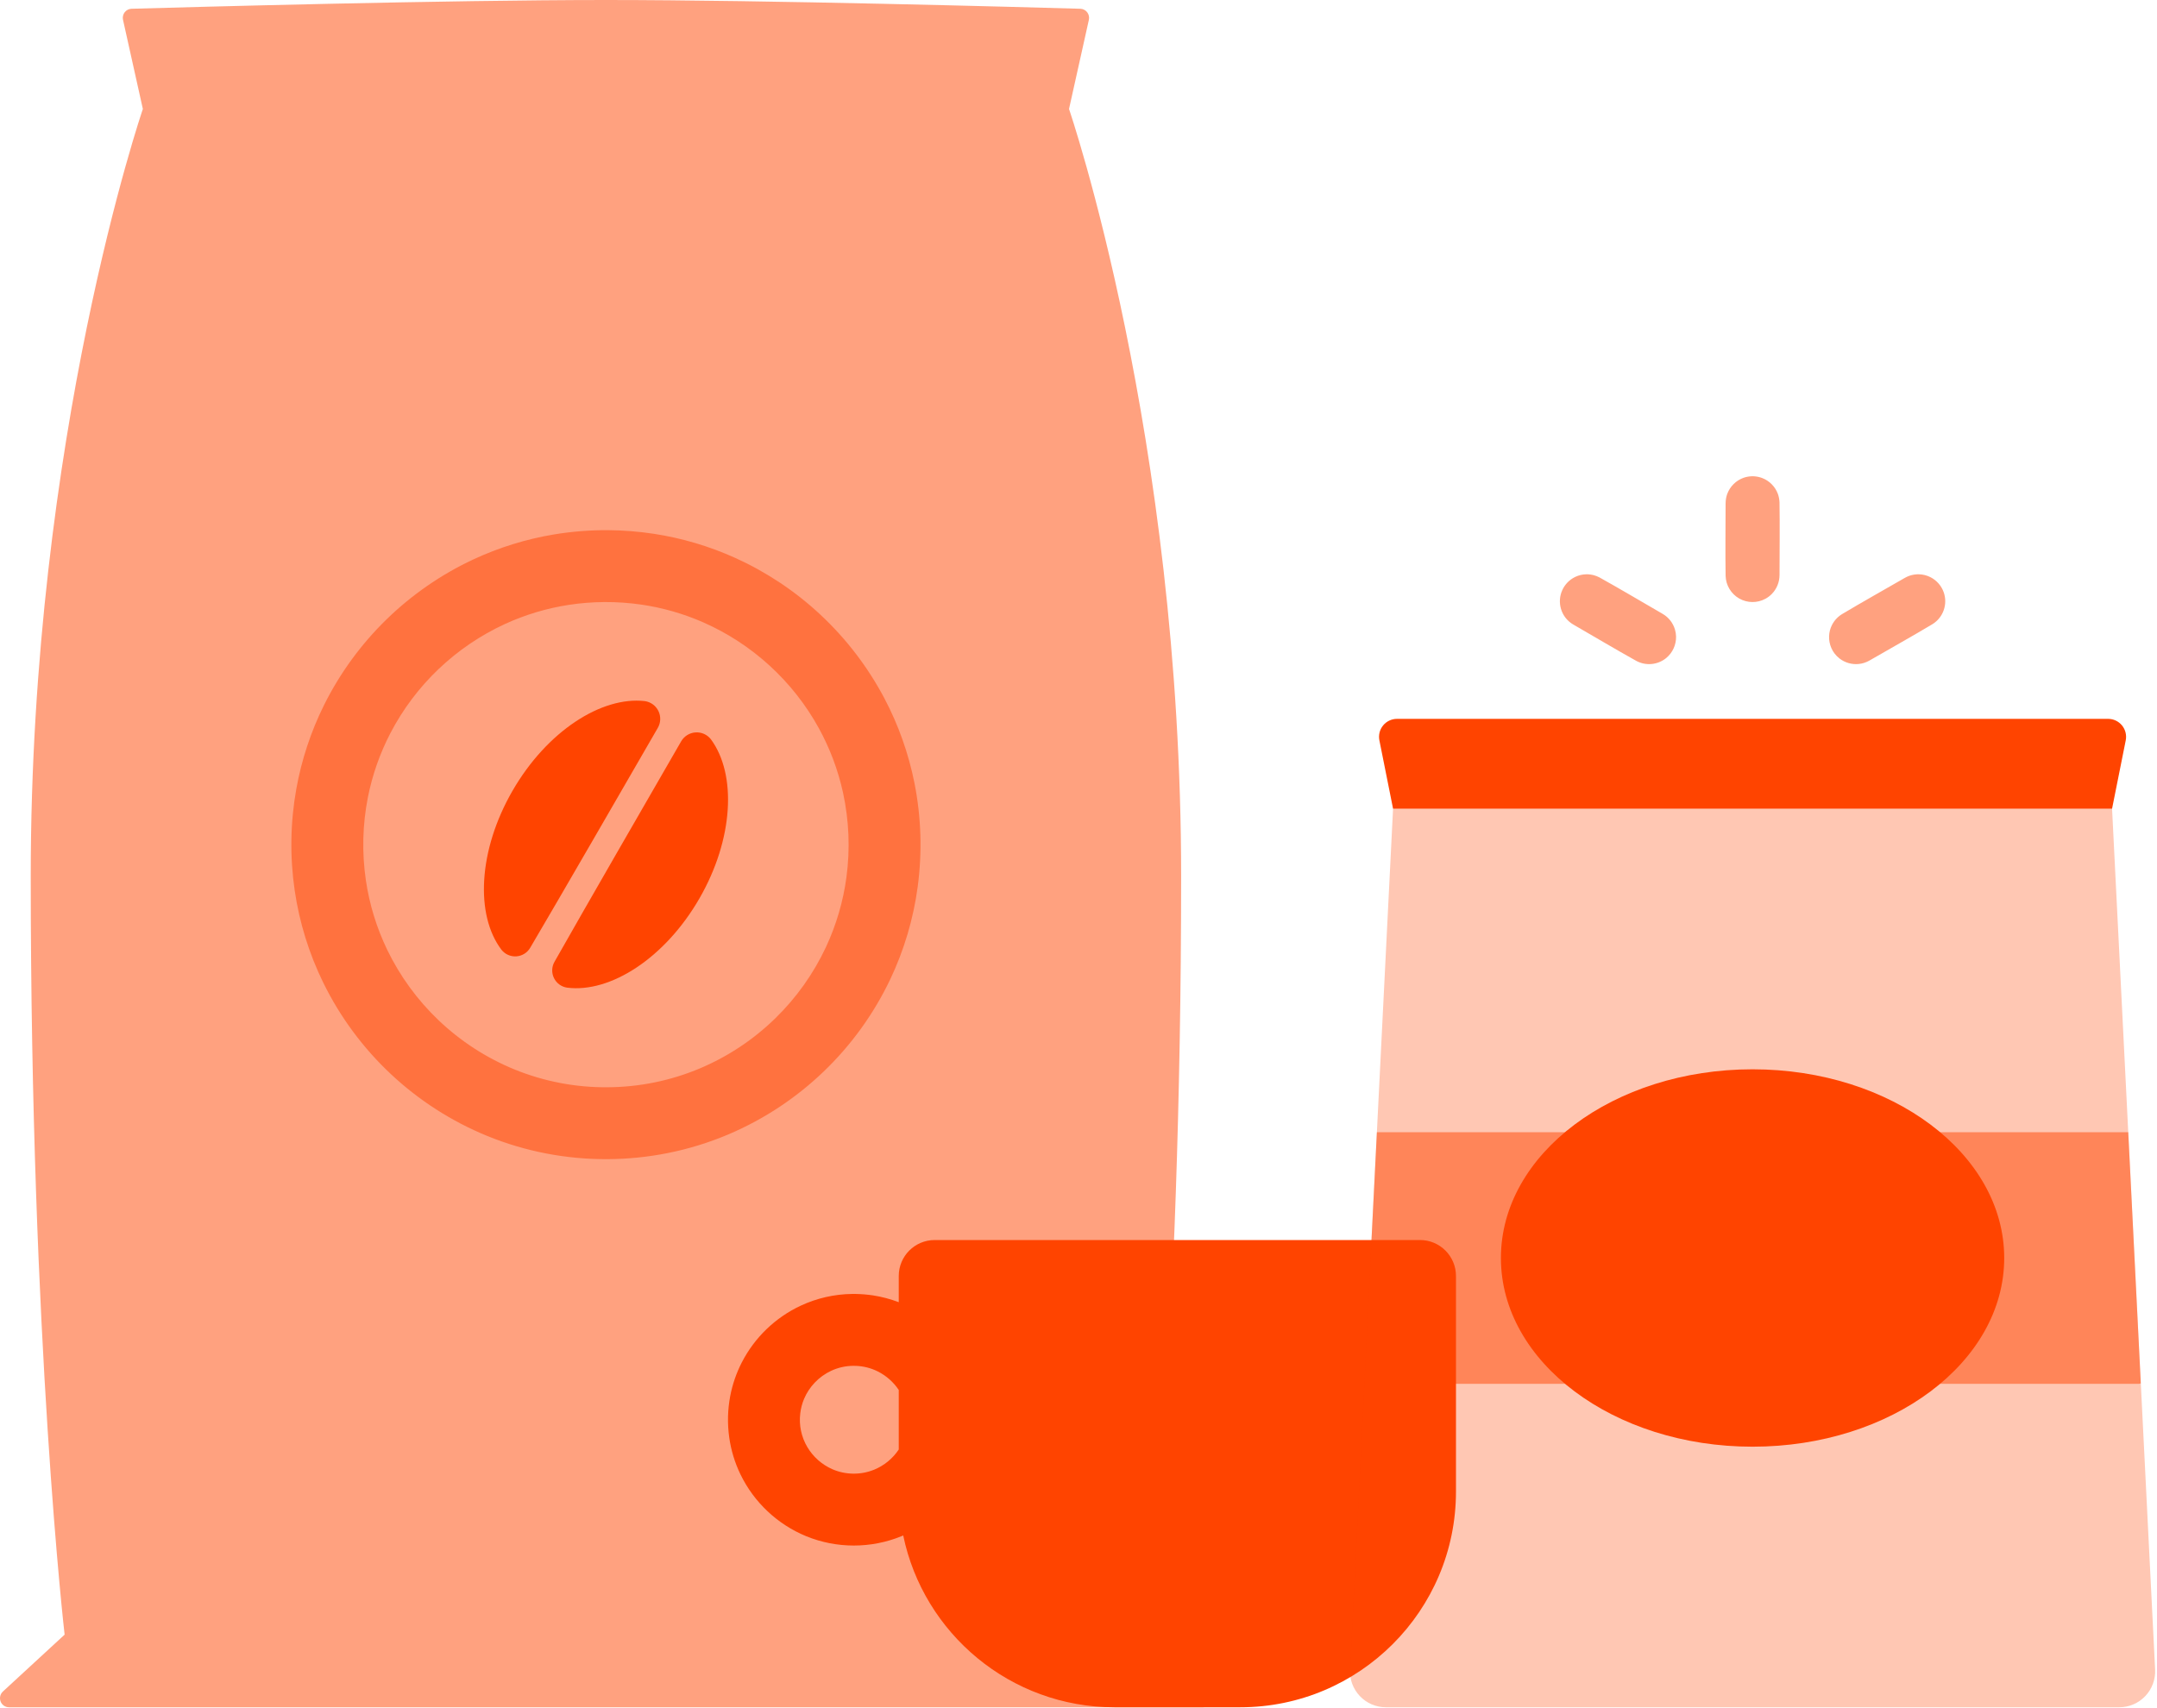
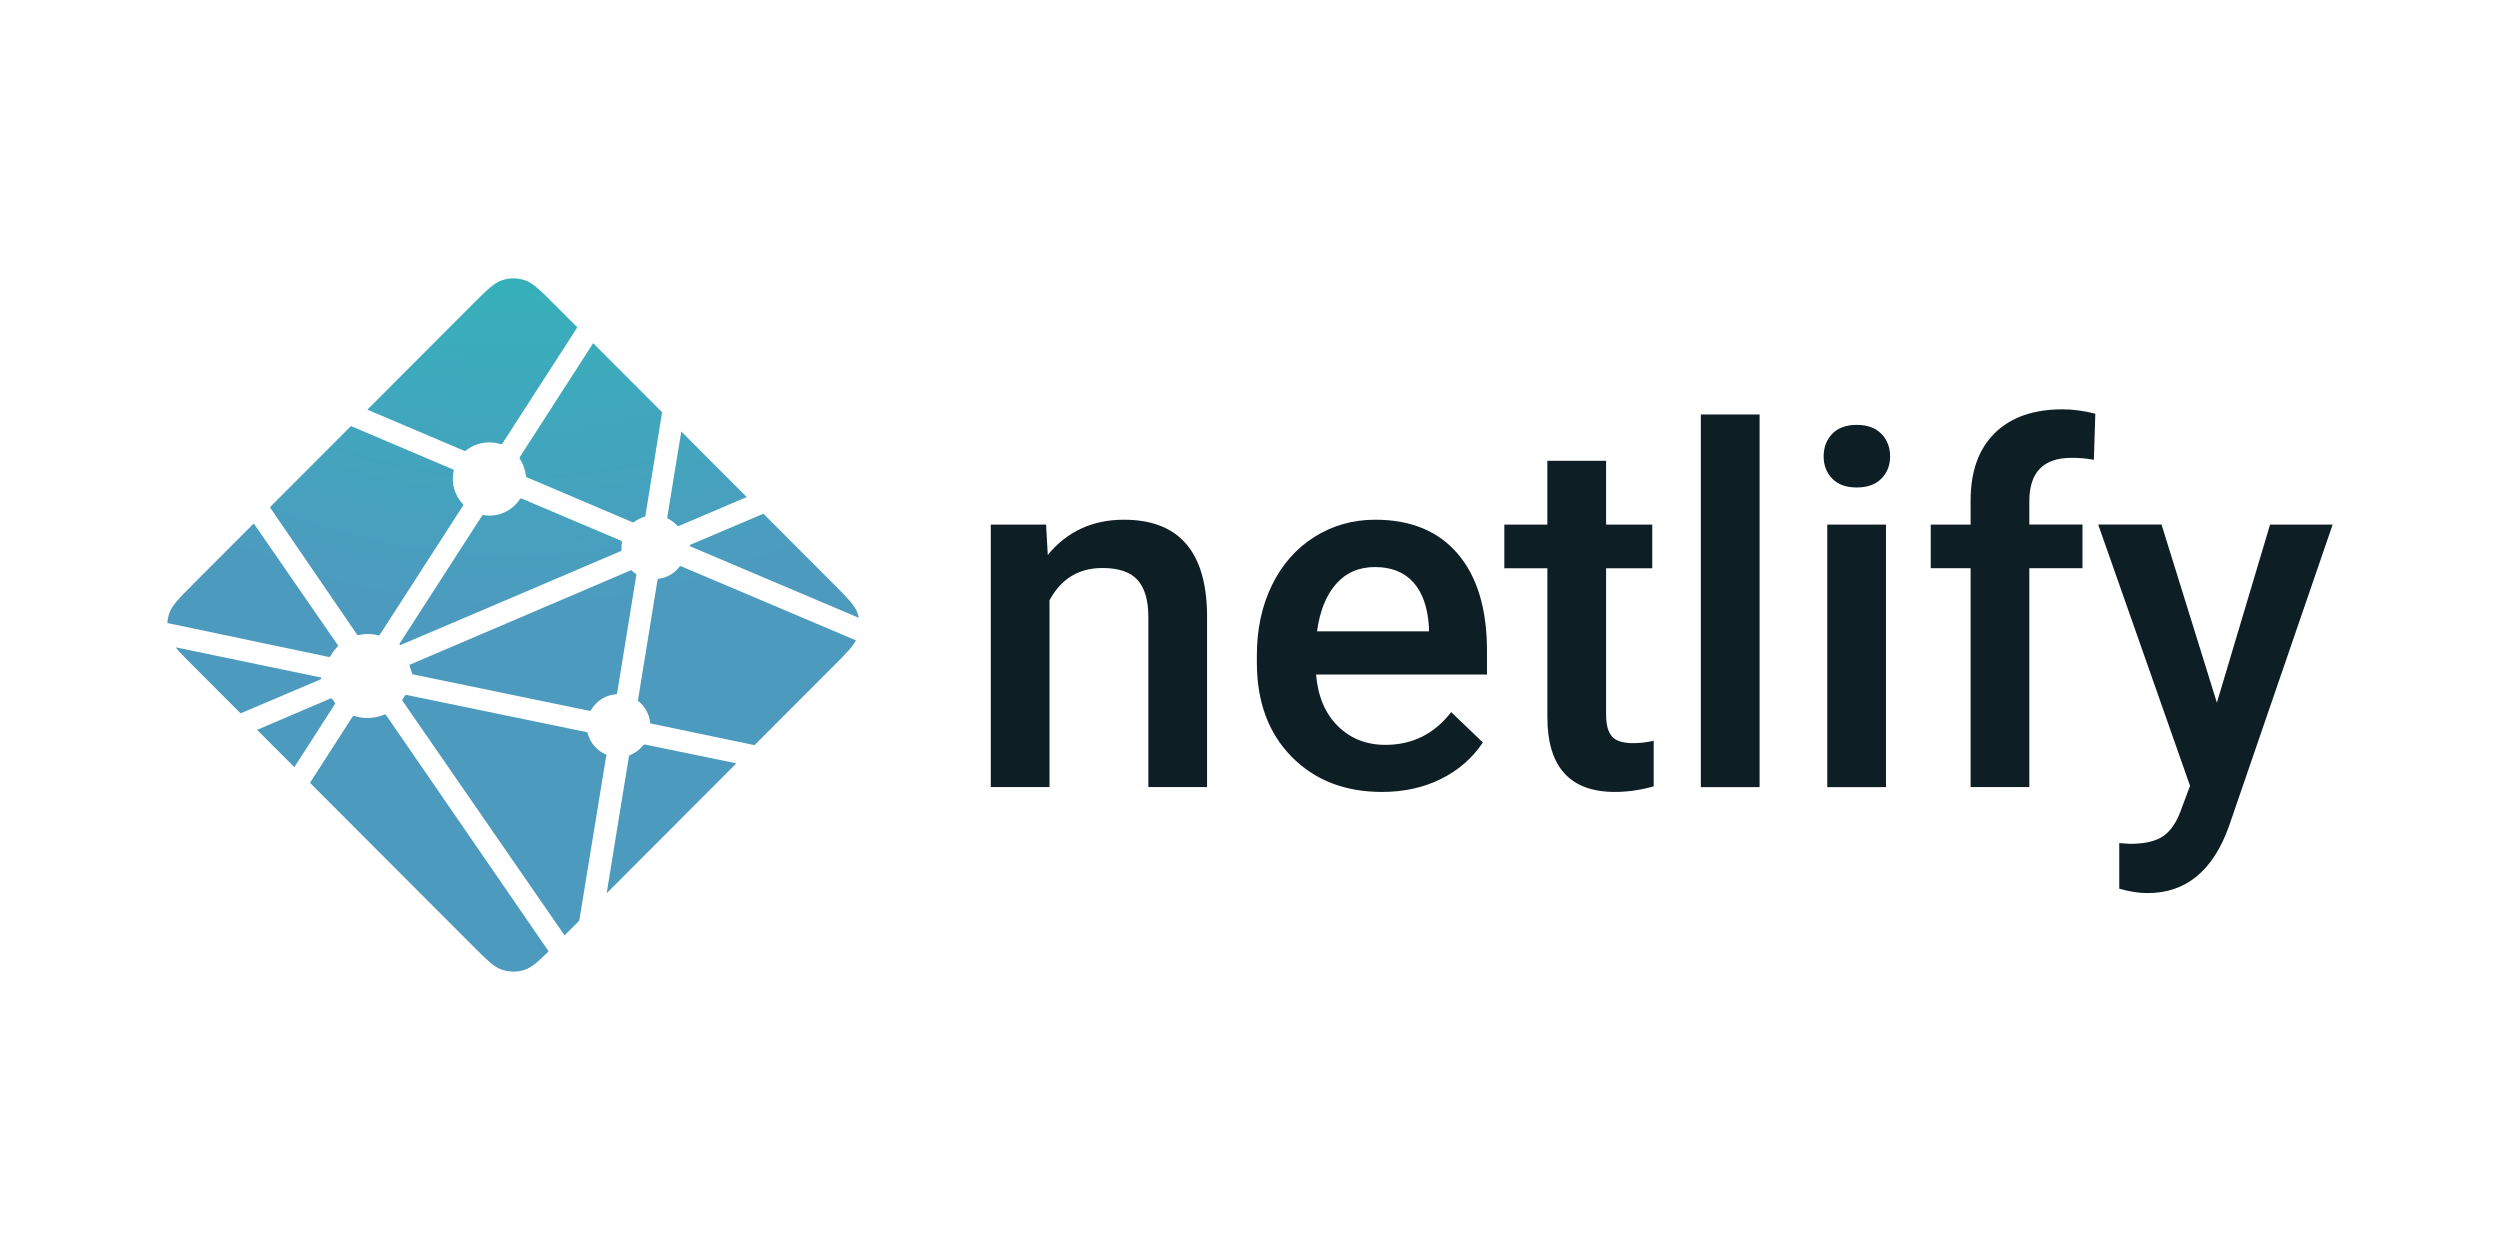
- <svg xmlns="http://www.w3.org/2000/svg" viewBox="0 0 240 190" fill-rule="evenodd" clip-rule="evenodd" stroke-linejoin="round" stroke-miterlimit="1.414">
-   <path fill="none" d="M0 0h240v190H0z" />
-   <clipPath id="a">
-     <path d="M0 0h240v190H0z" />
-   </clipPath>
-   <g clip-path="url(#a)" fill="#f40">
-     <path d="M67.42 0c17.84.002 46.565.797 52.787.975a.996.996 0 0 1 .761.391c.183.238.251.547.186.841l-2.209 9.921s12.475 36.373 12.475 85.399c0 51.875-3.768 84.388-3.768 84.388l6.862 6.328c.305.281.408.723.259 1.112a1 1 0 0 1-.933.645H1a.999.999 0 0 1-.932-.645 1.017 1.017 0 0 1 .258-1.112l6.863-6.328S3.42 149.402 3.42 97.527c0-49.026 12.475-85.399 12.475-85.399l-2.208-9.921a1.016 1.016 0 0 1 .185-.841.999.999 0 0 1 .761-.391C20.855.797 49.58.002 67.42 0z" fill-opacity=".5" />
-     <path d="M75.789 82.504a2 2 0 0 1 3.305-.236c2.89 3.909 2.535 11.121-1.281 17.732-3.817 6.611-9.886 10.524-14.707 9.915a1.938 1.938 0 0 1-1.404-2.889c2.985-5.292 11.049-19.26 14.087-24.522zm-2.598-1.5a1.997 1.997 0 0 0-1.448-2.98c-4.83-.548-10.898 3.365-14.715 9.976-3.817 6.611-4.171 13.823-1.234 17.694a1.94 1.94 0 0 0 3.205-.229c3.09-5.231 11.154-19.199 14.192-24.461z" />
-     <path d="M67.646 59.001a35.84 35.84 0 0 1 5.101.403 34.757 34.757 0 0 1 9.071 2.69 35.102 35.102 0 0 1 9.439 6.287 35.232 35.232 0 0 1 7.136 9.315 34.795 34.795 0 0 1 3.359 9.468c.75 3.782.869 7.688.358 11.51a34.796 34.796 0 0 1-3.052 10.303 35.178 35.178 0 0 1-18.02 17.271 34.727 34.727 0 0 1-6.781 2.083 35.11 35.11 0 0 1-6.611.668 34.87 34.87 0 0 1-13.45-2.587 35.15 35.15 0 0 1-18.229-17.053 34.824 34.824 0 0 1-3.176-10.249 35.304 35.304 0 0 1 .176-11.302 34.84 34.84 0 0 1 3.094-9.358 35.19 35.19 0 0 1 16.575-16.179 34.798 34.798 0 0 1 9.024-2.798 35.92 35.92 0 0 1 5.986-.472zm-.401 8c-1.32.012-2.637.111-3.942.311a26.788 26.788 0 0 0-7.132 2.138 27.194 27.194 0 0 0-12.725 12.125 26.821 26.821 0 0 0-2.51 7.145 27.276 27.276 0 0 0-.229 9.23 26.793 26.793 0 0 0 2.373 7.744 27.184 27.184 0 0 0 5.718 7.847 27.138 27.138 0 0 0 8.426 5.466 26.815 26.815 0 0 0 10.372 1.992 26.8 26.8 0 0 0 10.324-2.119 27.112 27.112 0 0 0 8.356-5.565 27.146 27.146 0 0 0 5.625-7.917 26.829 26.829 0 0 0 2.28-7.784 27.247 27.247 0 0 0-.379-9.387A26.823 26.823 0 0 0 91.086 81a27.198 27.198 0 0 0-12.865-11.751 26.795 26.795 0 0 0-6.851-1.962 27.64 27.64 0 0 0-4.125-.286z" fill-opacity=".5" fill-rule="nonzero" />
-     <path d="M158 138c2.208 0 4 1.792 4 4v24c0 13.246-10.754 24-24 24h-14c-11.575 0-21.247-8.212-23.503-19.122l-.207.087A14.007 14.007 0 0 1 95 172c-1.81 0-3.614-.35-5.29-1.035a14.092 14.092 0 0 1-7.329-6.898 13.924 13.924 0 0 1-1.245-4.11 14.102 14.102 0 0 1 .115-4.606c.248-1.293.681-2.55 1.282-3.722a14.072 14.072 0 0 1 6.553-6.32 13.92 13.92 0 0 1 5.733-1.308h.362c.653.013 1.304.062 1.95.16.98.15 1.943.406 2.869.76V142c0-2.208 1.792-4 4-4h54zm-58 16.686a6.092 6.092 0 0 0-2.342-2.066 5.908 5.908 0 0 0-2.421-.615c-.106-.004-.211-.005-.316-.004a5.913 5.913 0 0 0-2.449.556 6.045 6.045 0 0 0-1.814 1.307 6.022 6.022 0 0 0-1.19 1.807 5.913 5.913 0 0 0-.428 1.632 5.94 5.94 0 0 0 .787 3.737 6.084 6.084 0 0 0 2.778 2.463c.729.319 1.52.486 2.315.496a5.99 5.99 0 0 0 2.343-.44 6.056 6.056 0 0 0 2.737-2.245v-6.628z" />
-     <g>
-       <path d="M235 90h-80l-4.79 95.8a4 4 0 0 0 3.995 4.2h81.59a3.998 3.998 0 0 0 3.995-4.2L235 90z" fill-opacity=".3" />
-       <path d="M151.802 153.96L153.2 126h83.6l1.398 27.96-.198.04h-86l-.198-.04z" fill-opacity=".5" />
-       <path d="M236.522 82.392A2.001 2.001 0 0 0 234.56 80h-79.12a2 2 0 0 0-1.962 2.392L155 90h80l1.522-7.608z" />
-       <ellipse cx="195" cy="140" rx="28" ry="21" />
-       <path d="M176.682 63.912c.212.012.421.04.626.092.236.061.459.152.674.264 2.356 1.313 4.672 2.695 7.007 4.044a2.992 2.992 0 0 1 1.373 1.734c.079.261.121.532.127.804a3.026 3.026 0 0 1-1.102 2.384 3.006 3.006 0 0 1-3.318.318c-2.356-1.313-4.672-2.696-7.008-4.044a2.977 2.977 0 0 1-1.373-1.734 3.004 3.004 0 0 1 1.587-3.574 2.98 2.98 0 0 1 1.226-.289c.09-.001.09-.001.181.001zm36.817-.001a2.978 2.978 0 0 1 1.307.329 3.02 3.02 0 0 1 1.459 1.663 3.002 3.002 0 0 1-1.248 3.559c-2.315 1.383-4.671 2.698-7.006 4.046a3.034 3.034 0 0 1-1.199.387 3.018 3.018 0 0 1-2.128-.605 3.04 3.04 0 0 1-.572-.578 3.023 3.023 0 0 1-.499-2.579 3.014 3.014 0 0 1 1.32-1.775c2.315-1.383 4.67-2.698 7.006-4.046.159-.089.321-.167.493-.228.286-.102.583-.155.886-.172.091-.002.09-.002.181-.001zm-18.353-10.907c.325.021.642.083.946.202a3.02 3.02 0 0 1 1.72 1.748c.113.306.171.624.186.949.044 2.699.002 5.398.002 8.097a3.016 3.016 0 0 1-.862 2.104 2.99 2.99 0 0 1-.694.526 3 3 0 0 1-4.442-2.533C191.958 61.399 192 58.699 192 56c.006-.358.063-.71.188-1.046a3.022 3.022 0 0 1 1.811-1.782c.308-.109.627-.161.952-.172.098 0 .097 0 .195.004z" fill-opacity=".5" />
-     </g>
+ <svg xmlns="http://www.w3.org/2000/svg" width="120" height="60" viewBox="0 0 120 60" version="1.1" id="svg18">
+   <defs id="defs11">
+     <radialGradient cx="52.528" cy="-49.92" fx="52.528" fy="-49.92" r="104.617" gradientTransform="matrix(0.3279865,0,0,0.3288193,6.709406,12.10161)" id="radialGradient-1" gradientUnits="userSpaceOnUse">
+       <stop stop-color="#20C6B7" offset="0%" id="stop6" />
+       <stop stop-color="#4D9ABF" offset="100%" id="stop8" />
+     </radialGradient>
+   </defs>
+   <g id="g836" transform="matrix(0.9697648,0,0,0.9697648,1.414238,0.9070559)">
+     <path style="fill:#0e1e25;fill-rule:nonzero;stroke:none;stroke-width:0.251" id="Shape" d="m 50.319,25.029 0.084,1.502 c 0.957,-1.161 2.214,-1.742 3.769,-1.742 2.695,0 4.067,1.549 4.115,4.648 v 8.586 h -2.906 v -8.418 c 0,-0.825 -0.177,-1.435 -0.532,-1.832 -0.355,-0.396 -0.935,-0.594 -1.741,-0.594 -1.173,0 -2.046,0.533 -2.619,1.597 v 9.246 h -2.907 v -12.993 h 2.74 z m 16.63,13.234 c -1.842,0 -3.336,-0.582 -4.48,-1.747 -1.145,-1.165 -1.717,-2.716 -1.717,-4.654 v -0.36 c 0,-1.297 0.249,-2.456 0.748,-3.477 0.498,-1.021 1.199,-1.815 2.1,-2.384 0.901,-0.568 1.906,-0.852 3.015,-0.852 1.762,0 3.124,0.564 4.085,1.693 0.962,1.129 1.442,2.726 1.442,4.792 v 1.177 h -8.459 c 0.089,1.073 0.445,1.921 1.071,2.545 0.626,0.624 1.414,0.937 2.363,0.937 1.332,0 2.416,-0.54 3.254,-1.621 l 1.567,1.502 c -0.518,0.776 -1.21,1.379 -2.075,1.807 -0.866,0.428 -1.836,0.642 -2.913,0.642 z M 66.602,27.132 c -0.798,0 -1.441,0.28 -1.932,0.84 -0.491,0.56 -0.804,1.341 -0.939,2.342 h 5.539 V 30.097 c -0.064,-0.977 -0.323,-1.715 -0.778,-2.215 -0.455,-0.5 -1.085,-0.75 -1.89,-0.75 z m 11.436,-5.26 v 3.158 h 2.285 v 2.161 h -2.285 v 7.253 c 0,0.496 0.098,0.854 0.293,1.075 0.195,0.22 0.544,0.33 1.047,0.33 0.342,-9.52e-4 0.683,-0.041 1.016,-0.12 v 2.258 c -0.662,0.184 -1.3,0.276 -1.914,0.276 -2.233,0 -3.349,-1.236 -3.349,-3.71 v -7.362 h -2.131 v -2.161 h 2.13 v -3.158 h 2.907 z m 7.597,16.152 H 82.728 V 19.578 h 2.907 z m 6.257,0 h -2.907 V 25.029 h 2.907 z M 88.806,21.655 c 0,-0.447 0.141,-0.82 0.424,-1.116 0.284,-0.296 0.688,-0.444 1.214,-0.444 0.527,0 0.933,0.148 1.221,0.444 0.287,0.296 0.43,0.669 0.43,1.117 0,0.44 -0.143,0.806 -0.43,1.098 -0.288,0.292 -0.694,0.439 -1.221,0.439 -0.526,0 -0.93,-0.146 -1.214,-0.439 -0.283,-0.292 -0.424,-0.659 -0.424,-1.098 z m 7.274,16.368 V 27.19 h -1.974 v -2.161 h 1.974 v -1.189 c 0,-1.441 0.398,-2.554 1.196,-3.339 0.798,-0.784 1.914,-1.176 3.349,-1.176 0.511,0 1.053,0.072 1.628,0.216 l -0.072,2.282 c -0.367,-0.068 -0.74,-0.1 -1.113,-0.096 -1.388,0 -2.082,0.716 -2.082,2.149 v 1.152 h 2.632 v 2.161 h -2.632 v 10.832 h -2.907 z m 12.19,-4.179 2.632,-8.815 H 114 l -5.143,14.963 c -0.79,2.185 -2.13,3.278 -4.02,3.278 -0.423,0 -0.89,-0.072 -1.4,-0.217 v -2.258 l 0.55,0.036 c 0.733,0 1.286,-0.134 1.657,-0.402 0.37,-0.268 0.664,-0.718 0.879,-1.351 l 0.418,-1.117 -4.546,-12.933 h 3.135 z" />
+     <path style="fill:url(#radialGradient-1);fill-rule:nonzero;stroke:none;stroke-width:0.328" id="path14" d="m 31.63,24.751 -0.012,-0.005 c -0.007,-0.003 -0.014,-0.005 -0.021,-0.012 -0.021,-0.022 -0.03,-0.053 -0.025,-0.083 l 0.691,-4.229 3.239,3.245 -3.369,1.435 c -0.009,0.004 -0.019,0.006 -0.029,0.005 h -0.013 c -0.004,-0.003 -0.009,-0.006 -0.018,-0.015 -0.125,-0.14 -0.275,-0.255 -0.442,-0.341 z m 4.699,-0.258 3.464,3.469 c 0.719,0.721 1.079,1.081 1.211,1.498 0.02,0.062 0.036,0.123 0.048,0.187 l -8.278,-3.511 c -0.004,-0.002 -0.009,-0.004 -0.013,-0.005 -0.033,-0.013 -0.071,-0.029 -0.071,-0.063 0,-0.034 0.039,-0.05 0.072,-0.064 l 0.011,-0.004 z m 4.582,6.267 c -0.179,0.336 -0.527,0.685 -1.117,1.277 l -3.905,3.91 -5.051,-1.053 -0.027,-0.005 c -0.045,-0.007 -0.092,-0.015 -0.092,-0.055 -0.039,-0.422 -0.251,-0.808 -0.585,-1.068 -0.021,-0.021 -0.015,-0.053 -0.009,-0.082 0,-0.004 0,-0.009 0.002,-0.013 l 0.95,-5.84 0.004,-0.02 c 0.005,-0.045 0.013,-0.097 0.054,-0.097 0.411,-0.051 0.785,-0.266 1.037,-0.595 0.008,-0.009 0.013,-0.019 0.024,-0.024 0.029,-0.013 0.063,0 0.092,0.013 l 8.623,3.653 z m -5.92,6.086 -6.421,6.431 1.099,-6.765 0.002,-0.009 c 8.87e-4,-0.009 0.003,-0.018 0.005,-0.026 0.009,-0.021 0.032,-0.03 0.055,-0.039 l 0.011,-0.004 c 0.241,-0.103 0.454,-0.261 0.621,-0.463 0.021,-0.025 0.047,-0.049 0.08,-0.054 0.009,-0.001 0.017,-0.001 0.026,0 l 4.522,0.931 z m -7.781,7.792 -0.724,0.725 -8.002,-11.582 c -0.003,-0.004 -0.006,-0.008 -0.009,-0.013 -0.012,-0.017 -0.026,-0.034 -0.023,-0.054 0,-0.014 0.01,-0.027 0.02,-0.038 l 0.009,-0.012 c 0.024,-0.036 0.045,-0.072 0.067,-0.11 l 0.018,-0.031 0.003,-0.003 c 0.013,-0.021 0.024,-0.042 0.046,-0.054 0.019,-0.009 0.045,-0.005 0.065,-8.87e-4 l 8.866,1.831 c 0.025,0.004 0.048,0.014 0.068,0.03 0.012,0.012 0.014,0.024 0.017,0.038 0.125,0.475 0.465,0.864 0.919,1.052 0.025,0.013 0.014,0.04 0.003,0.07 -0.006,0.013 -0.01,0.026 -0.013,0.04 -0.112,0.68 -1.07,6.531 -1.327,8.11 z m -1.512,1.513 c -0.533,0.529 -0.848,0.809 -1.204,0.922 -0.351,0.111 -0.727,0.111 -1.078,0 -0.416,-0.132 -0.777,-0.492 -1.496,-1.213 l -8.036,-8.048 2.099,-3.26 c 0.01,-0.016 0.02,-0.03 0.036,-0.042 0.022,-0.016 0.055,-0.009 0.081,0 0.482,0.146 0.999,0.119 1.464,-0.074 0.024,-0.009 0.048,-0.015 0.067,0.002 0.009,0.009 0.018,0.018 0.025,0.029 l 8.042,11.686 z m -12.588,-9.115 -1.844,-1.846 3.641,-1.555 c 0.009,-0.004 0.019,-0.006 0.029,-0.006 0.03,0 0.048,0.03 0.064,0.058 0.037,0.056 0.075,0.111 0.116,0.165 l 0.012,0.014 c 0.011,0.015 0.004,0.03 -0.007,0.045 l -2.011,3.126 z M 10.449,34.373 8.117,32.037 C 7.72,31.64 7.432,31.352 7.232,31.104 l 7.092,1.473 c 0.009,0.002 0.018,0.003 0.027,0.004 0.044,0.007 0.092,0.015 0.092,0.056 0,0.045 -0.053,0.065 -0.097,0.082 l -0.021,0.009 z M 6.825,29.903 c 0.008,-0.15 0.035,-0.299 0.08,-0.443 0.132,-0.417 0.491,-0.777 1.212,-1.498 l 2.985,-2.989 c 1.374,1.997 2.752,3.992 4.134,5.984 0.024,0.032 0.051,0.068 0.023,0.095 -0.13,0.144 -0.261,0.302 -0.353,0.473 -0.01,0.022 -0.025,0.041 -0.045,0.055 -0.012,0.007 -0.024,0.004 -0.038,0.002 h -0.002 L 6.825,29.902 Z m 5.076,-5.73 4.011,-4.019 c 0.378,0.166 1.751,0.746 2.978,1.265 0.929,0.394 1.777,0.752 2.043,0.868 0.027,0.011 0.051,0.021 0.063,0.048 0.007,0.016 0.004,0.037 0,0.054 -0.129,0.589 0.047,1.204 0.467,1.636 0.027,0.027 0,0.065 -0.023,0.098 l -0.012,0.019 -4.075,6.321 c -0.011,0.018 -0.021,0.033 -0.038,0.045 -0.021,0.013 -0.052,0.007 -0.077,8.87e-4 -0.158,-0.042 -0.321,-0.064 -0.485,-0.066 -0.147,0 -0.306,0.027 -0.466,0.056 h -8.87e-4 c -0.018,0.003 -0.034,0.006 -0.048,-0.004 -0.016,-0.013 -0.029,-0.028 -0.04,-0.046 l -4.296,-6.276 z m 4.824,-4.831 5.195,-5.203 c 0.719,-0.72 1.079,-1.081 1.496,-1.213 0.351,-0.111 0.727,-0.111 1.078,0 0.416,0.132 0.777,0.492 1.496,1.213 l 1.126,1.128 -3.695,5.731 c -0.009,0.017 -0.022,0.031 -0.037,0.043 -0.022,0.015 -0.054,0.009 -0.08,0 -0.591,-0.18 -1.233,-0.056 -1.716,0.331 -0.024,0.025 -0.06,0.011 -0.09,-0.003 -0.483,-0.21 -4.236,-1.799 -4.773,-2.027 z m 11.176,-3.29 3.412,3.417 -0.822,5.099 v 0.013 c -7.21e-4,0.012 -0.003,0.023 -0.007,0.034 -0.009,0.018 -0.027,0.021 -0.045,0.027 -0.176,0.053 -0.341,0.136 -0.49,0.244 -0.006,0.005 -0.012,0.01 -0.018,0.015 -0.01,0.011 -0.02,0.021 -0.036,0.022 -0.013,3.93e-4 -0.026,-0.002 -0.038,-0.006 l -5.199,-2.212 -0.01,-0.004 c -0.033,-0.013 -0.072,-0.03 -0.072,-0.064 -0.031,-0.29 -0.125,-0.57 -0.277,-0.819 -0.025,-0.041 -0.053,-0.084 -0.031,-0.126 z m -3.514,7.701 4.874,2.067 c 0.027,0.013 0.056,0.024 0.068,0.052 0.005,0.017 0.005,0.034 0,0.051 -0.014,0.072 -0.027,0.153 -0.027,0.235 v 0.137 c 0,0.034 -0.035,0.048 -0.067,0.062 l -0.01,0.004 c -0.772,0.33 -10.84,4.629 -10.855,4.629 -0.015,0 -0.031,0 -0.046,-0.015 -0.027,-0.027 0,-0.064 0.024,-0.098 0.004,-0.006 0.008,-0.012 0.012,-0.018 l 4.005,-6.211 0.007,-0.011 c 0.023,-0.038 0.05,-0.08 0.093,-0.08 l 0.04,0.006 c 0.091,0.013 0.172,0.024 0.253,0.024 0.608,0 1.171,-0.296 1.51,-0.803 0.008,-0.014 0.018,-0.026 0.03,-0.036 0.024,-0.018 0.06,-0.009 0.088,0.004 z m -5.582,8.22 10.974,-4.687 c 0,0 0.016,0 0.031,0.015 0.06,0.06 0.111,0.1 0.16,0.138 l 0.024,0.015 c 0.022,0.013 0.045,0.027 0.046,0.05 0,0.009 0,0.014 -0.002,0.022 l -0.94,5.783 -0.004,0.023 c -0.006,0.045 -0.012,0.096 -0.055,0.096 -0.509,0.034 -0.968,0.318 -1.227,0.758 l -0.004,0.007 c -0.012,0.021 -0.024,0.04 -0.045,0.051 -0.019,0.009 -0.043,0.005 -0.063,8.87e-4 l -8.751,-1.808 c -0.009,-0.002 -0.136,-0.464 -0.146,-0.465 z" />
  </g>
</svg>
